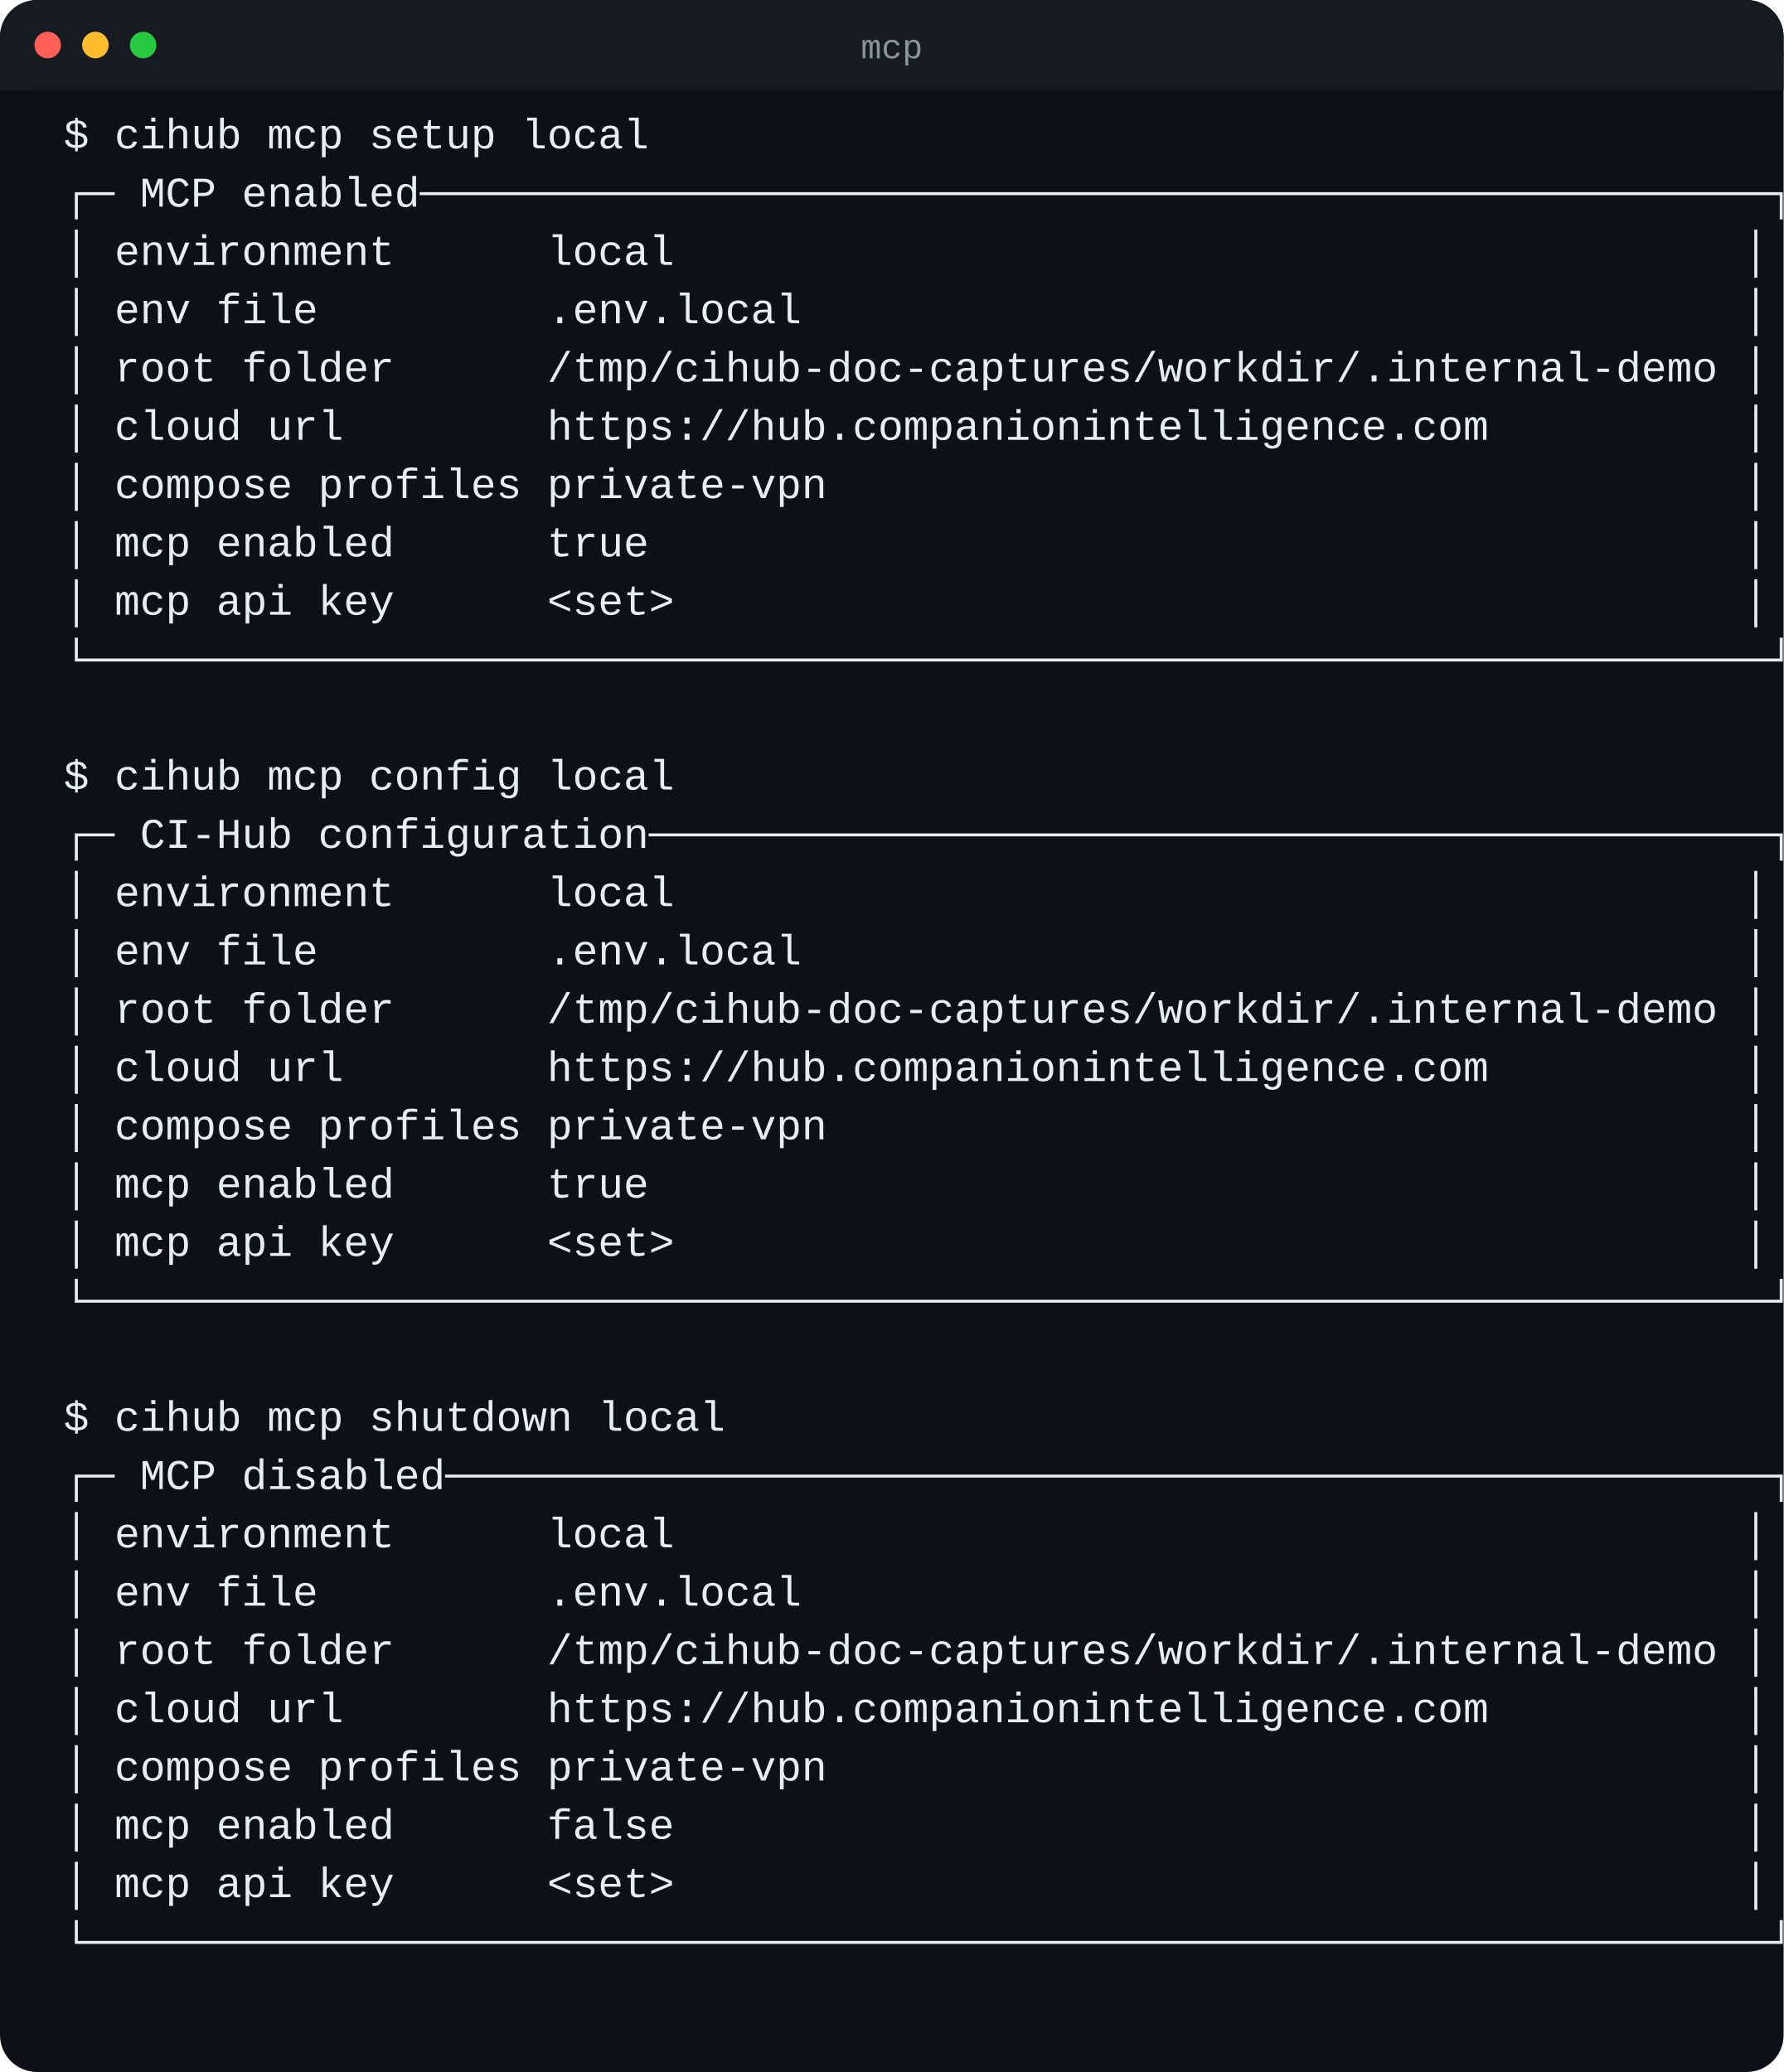
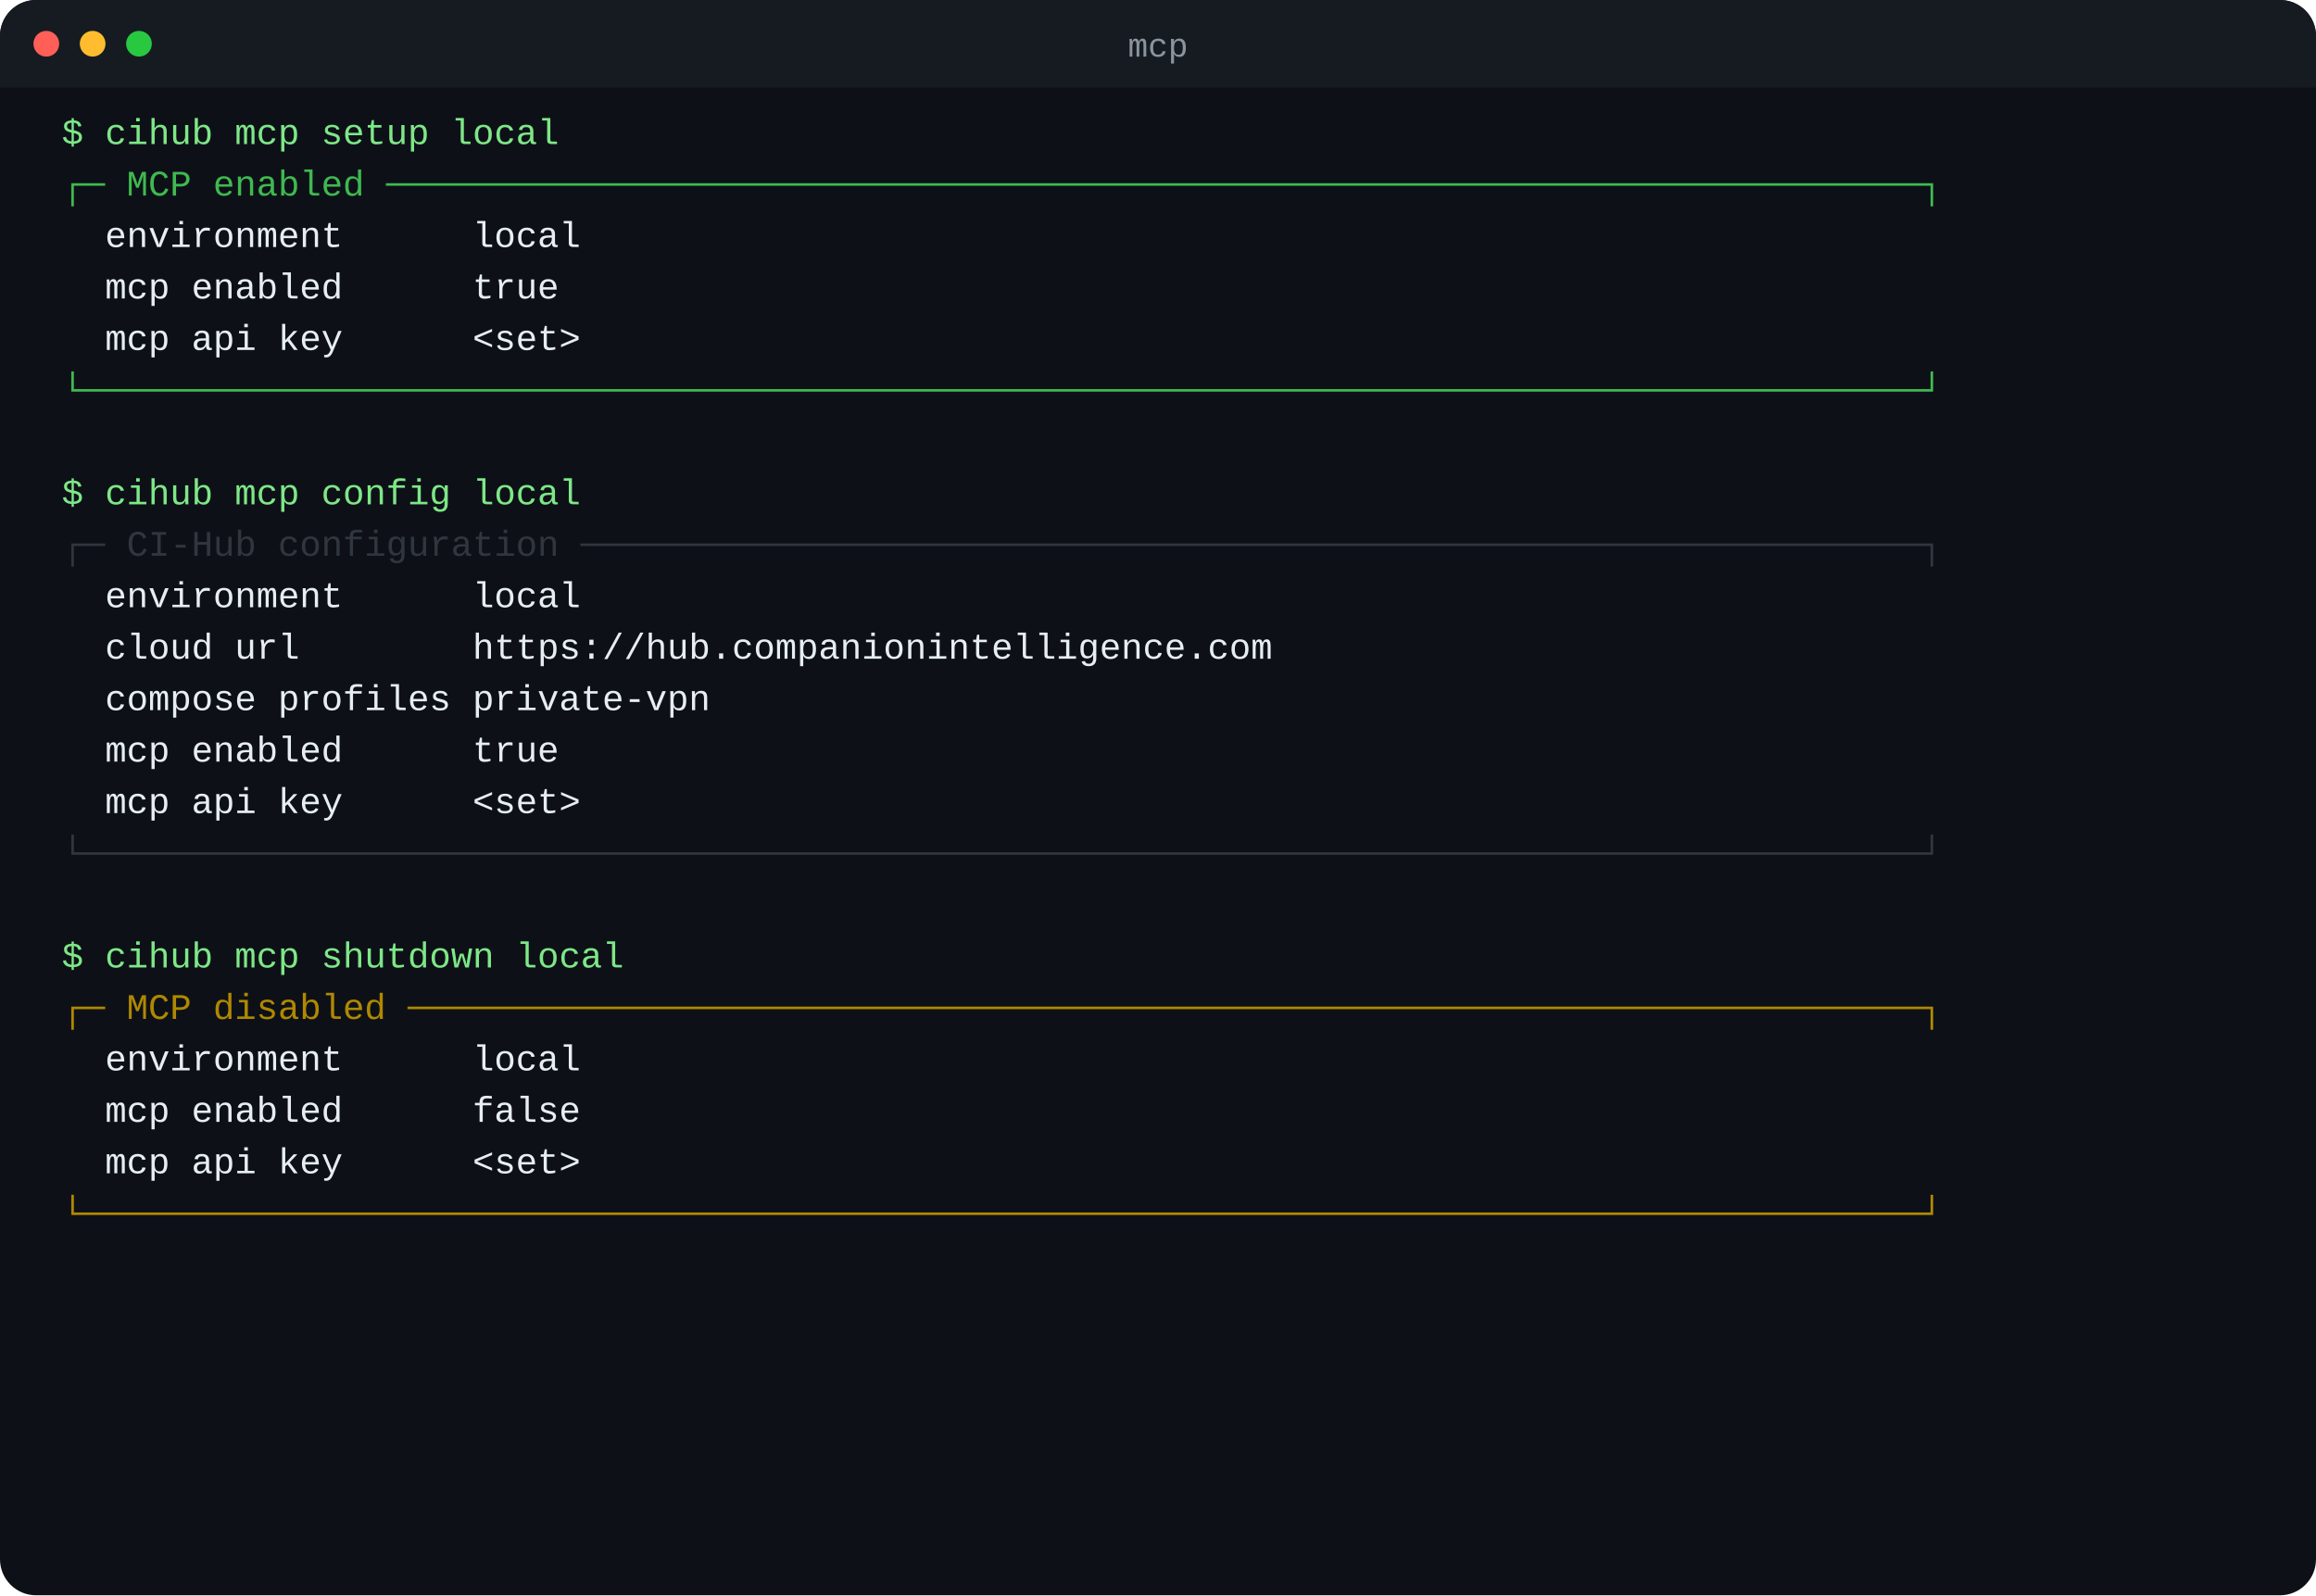
- <svg xmlns="http://www.w3.org/2000/svg" width="673" height="782" viewBox="0 0 673 782" role="img" aria-labelledby="title desc">
-   <rect width="673" height="782" rx="14" fill="#0d1117" />
-   <rect x="0" y="0" width="673" height="34" rx="14" fill="#161b22" />
-   <rect x="0" y="20" width="673" height="14" fill="#161b22" />
+ <svg xmlns="http://www.w3.org/2000/svg" width="900" height="620" viewBox="0 0 900 620" role="img" aria-labelledby="title desc">
+   <rect width="900" height="620" rx="14" fill="#0d1117" />
+   <rect x="0" y="0" width="900" height="34" rx="14" fill="#161b22" />
+   <rect x="0" y="20" width="900" height="14" fill="#161b22" />
  <circle cx="18" cy="17" r="5" fill="#ff5f57" />
  <circle cx="36" cy="17" r="5" fill="#febc2e" />
  <circle cx="54" cy="17" r="5" fill="#28c840" />
-   <text x="336.5" y="22" text-anchor="middle" fill="#8b949e" font-size="13" font-family="ui-monospace, SFMono-Regular, Menlo, Monaco, Consolas, Liberation Mono, monospace">mcp</text>
-   <g font-family="ui-monospace, SFMono-Regular, Menlo, Monaco, Consolas, Liberation Mono, monospace" font-size="16" xml:space="preserve">
-     <text x="24" y="56" fill="#e6edf3">$ cihub mcp setup local</text>
-     <text x="24" y="78" fill="#e6edf3">┌─ MCP enabled─────────────────────────────────────────────────────┐</text>
-     <text x="24" y="100" fill="#e6edf3">│ environment      local                                          │</text>
-     <text x="24" y="122" fill="#e6edf3">│ env file         .env.local                                     │</text>
-     <text x="24" y="144" fill="#e6edf3">│ root folder      /tmp/cihub-doc-captures/workdir/.internal-demo │</text>
-     <text x="24" y="166" fill="#e6edf3">│ cloud url        https://hub.companionintelligence.com          │</text>
-     <text x="24" y="188" fill="#e6edf3">│ compose profiles private-vpn                                    │</text>
-     <text x="24" y="210" fill="#e6edf3">│ mcp enabled      true                                           │</text>
-     <text x="24" y="232" fill="#e6edf3">│ mcp api key      &lt;set&gt;                                          │</text>
-     <text x="24" y="254" fill="#e6edf3">└──────────────────────────────────────────────────────────────────┘</text>
-     <text x="24" y="276" fill="#e6edf3" />
-     <text x="24" y="298" fill="#e6edf3">$ cihub mcp config local</text>
-     <text x="24" y="320" fill="#e6edf3">┌─ CI-Hub configuration────────────────────────────────────────────┐</text>
-     <text x="24" y="342" fill="#e6edf3">│ environment      local                                          │</text>
-     <text x="24" y="364" fill="#e6edf3">│ env file         .env.local                                     │</text>
-     <text x="24" y="386" fill="#e6edf3">│ root folder      /tmp/cihub-doc-captures/workdir/.internal-demo │</text>
-     <text x="24" y="408" fill="#e6edf3">│ cloud url        https://hub.companionintelligence.com          │</text>
-     <text x="24" y="430" fill="#e6edf3">│ compose profiles private-vpn                                    │</text>
-     <text x="24" y="452" fill="#e6edf3">│ mcp enabled      true                                           │</text>
-     <text x="24" y="474" fill="#e6edf3">│ mcp api key      &lt;set&gt;                                          │</text>
-     <text x="24" y="496" fill="#e6edf3">└──────────────────────────────────────────────────────────────────┘</text>
-     <text x="24" y="518" fill="#e6edf3" />
-     <text x="24" y="540" fill="#e6edf3">$ cihub mcp shutdown local</text>
-     <text x="24" y="562" fill="#e6edf3">┌─ MCP disabled────────────────────────────────────────────────────┐</text>
-     <text x="24" y="584" fill="#e6edf3">│ environment      local                                          │</text>
-     <text x="24" y="606" fill="#e6edf3">│ env file         .env.local                                     │</text>
-     <text x="24" y="628" fill="#e6edf3">│ root folder      /tmp/cihub-doc-captures/workdir/.internal-demo │</text>
-     <text x="24" y="650" fill="#e6edf3">│ cloud url        https://hub.companionintelligence.com          │</text>
-     <text x="24" y="672" fill="#e6edf3">│ compose profiles private-vpn                                    │</text>
-     <text x="24" y="694" fill="#e6edf3">│ mcp enabled      false                                          │</text>
-     <text x="24" y="716" fill="#e6edf3">│ mcp api key      &lt;set&gt;                                          │</text>
-     <text x="24" y="738" fill="#e6edf3">└──────────────────────────────────────────────────────────────────┘</text>
+   <text x="450" y="22" text-anchor="middle" fill="#8b949e" font-size="13" font-family="ui-monospace, SFMono-Regular, Menlo, Monaco, Consolas, Liberation Mono, monospace">mcp</text>
+   <g font-family="ui-monospace, SFMono-Regular, Menlo, Monaco, Consolas, Liberation Mono, monospace" font-size="14" xml:space="preserve">
+     <text x="24" y="56" fill="#7ee787">$ cihub mcp setup local</text>
+     <text x="24" y="76" fill="#3fb950">┌─ MCP enabled ───────────────────────────────────────────────────────────────────────┐</text>
+     <text x="24" y="96" fill="#e6edf3">  environment      local</text>
+     <text x="24" y="116" fill="#e6edf3">  mcp enabled      true</text>
+     <text x="24" y="136" fill="#e6edf3">  mcp api key      &lt;set&gt;</text>
+     <text x="24" y="156" fill="#3fb950">└─────────────────────────────────────────────────────────────────────────────────────┘</text>
+     <text x="24" y="196" fill="#7ee787">$ cihub mcp config local</text>
+     <text x="24" y="216" fill="#30363d">┌─ CI-Hub configuration ──────────────────────────────────────────────────────────────┐</text>
+     <text x="24" y="236" fill="#e6edf3">  environment      local</text>
+     <text x="24" y="256" fill="#e6edf3">  cloud url        https://hub.companionintelligence.com</text>
+     <text x="24" y="276" fill="#e6edf3">  compose profiles private-vpn</text>
+     <text x="24" y="296" fill="#e6edf3">  mcp enabled      true</text>
+     <text x="24" y="316" fill="#e6edf3">  mcp api key      &lt;set&gt;</text>
+     <text x="24" y="336" fill="#30363d">└─────────────────────────────────────────────────────────────────────────────────────┘</text>
+     <text x="24" y="376" fill="#7ee787">$ cihub mcp shutdown local</text>
+     <text x="24" y="396" fill="#b08800">┌─ MCP disabled ──────────────────────────────────────────────────────────────────────┐</text>
+     <text x="24" y="416" fill="#e6edf3">  environment      local</text>
+     <text x="24" y="436" fill="#e6edf3">  mcp enabled      false</text>
+     <text x="24" y="456" fill="#e6edf3">  mcp api key      &lt;set&gt;</text>
+     <text x="24" y="476" fill="#b08800">└─────────────────────────────────────────────────────────────────────────────────────┘</text>
  </g>
</svg>
